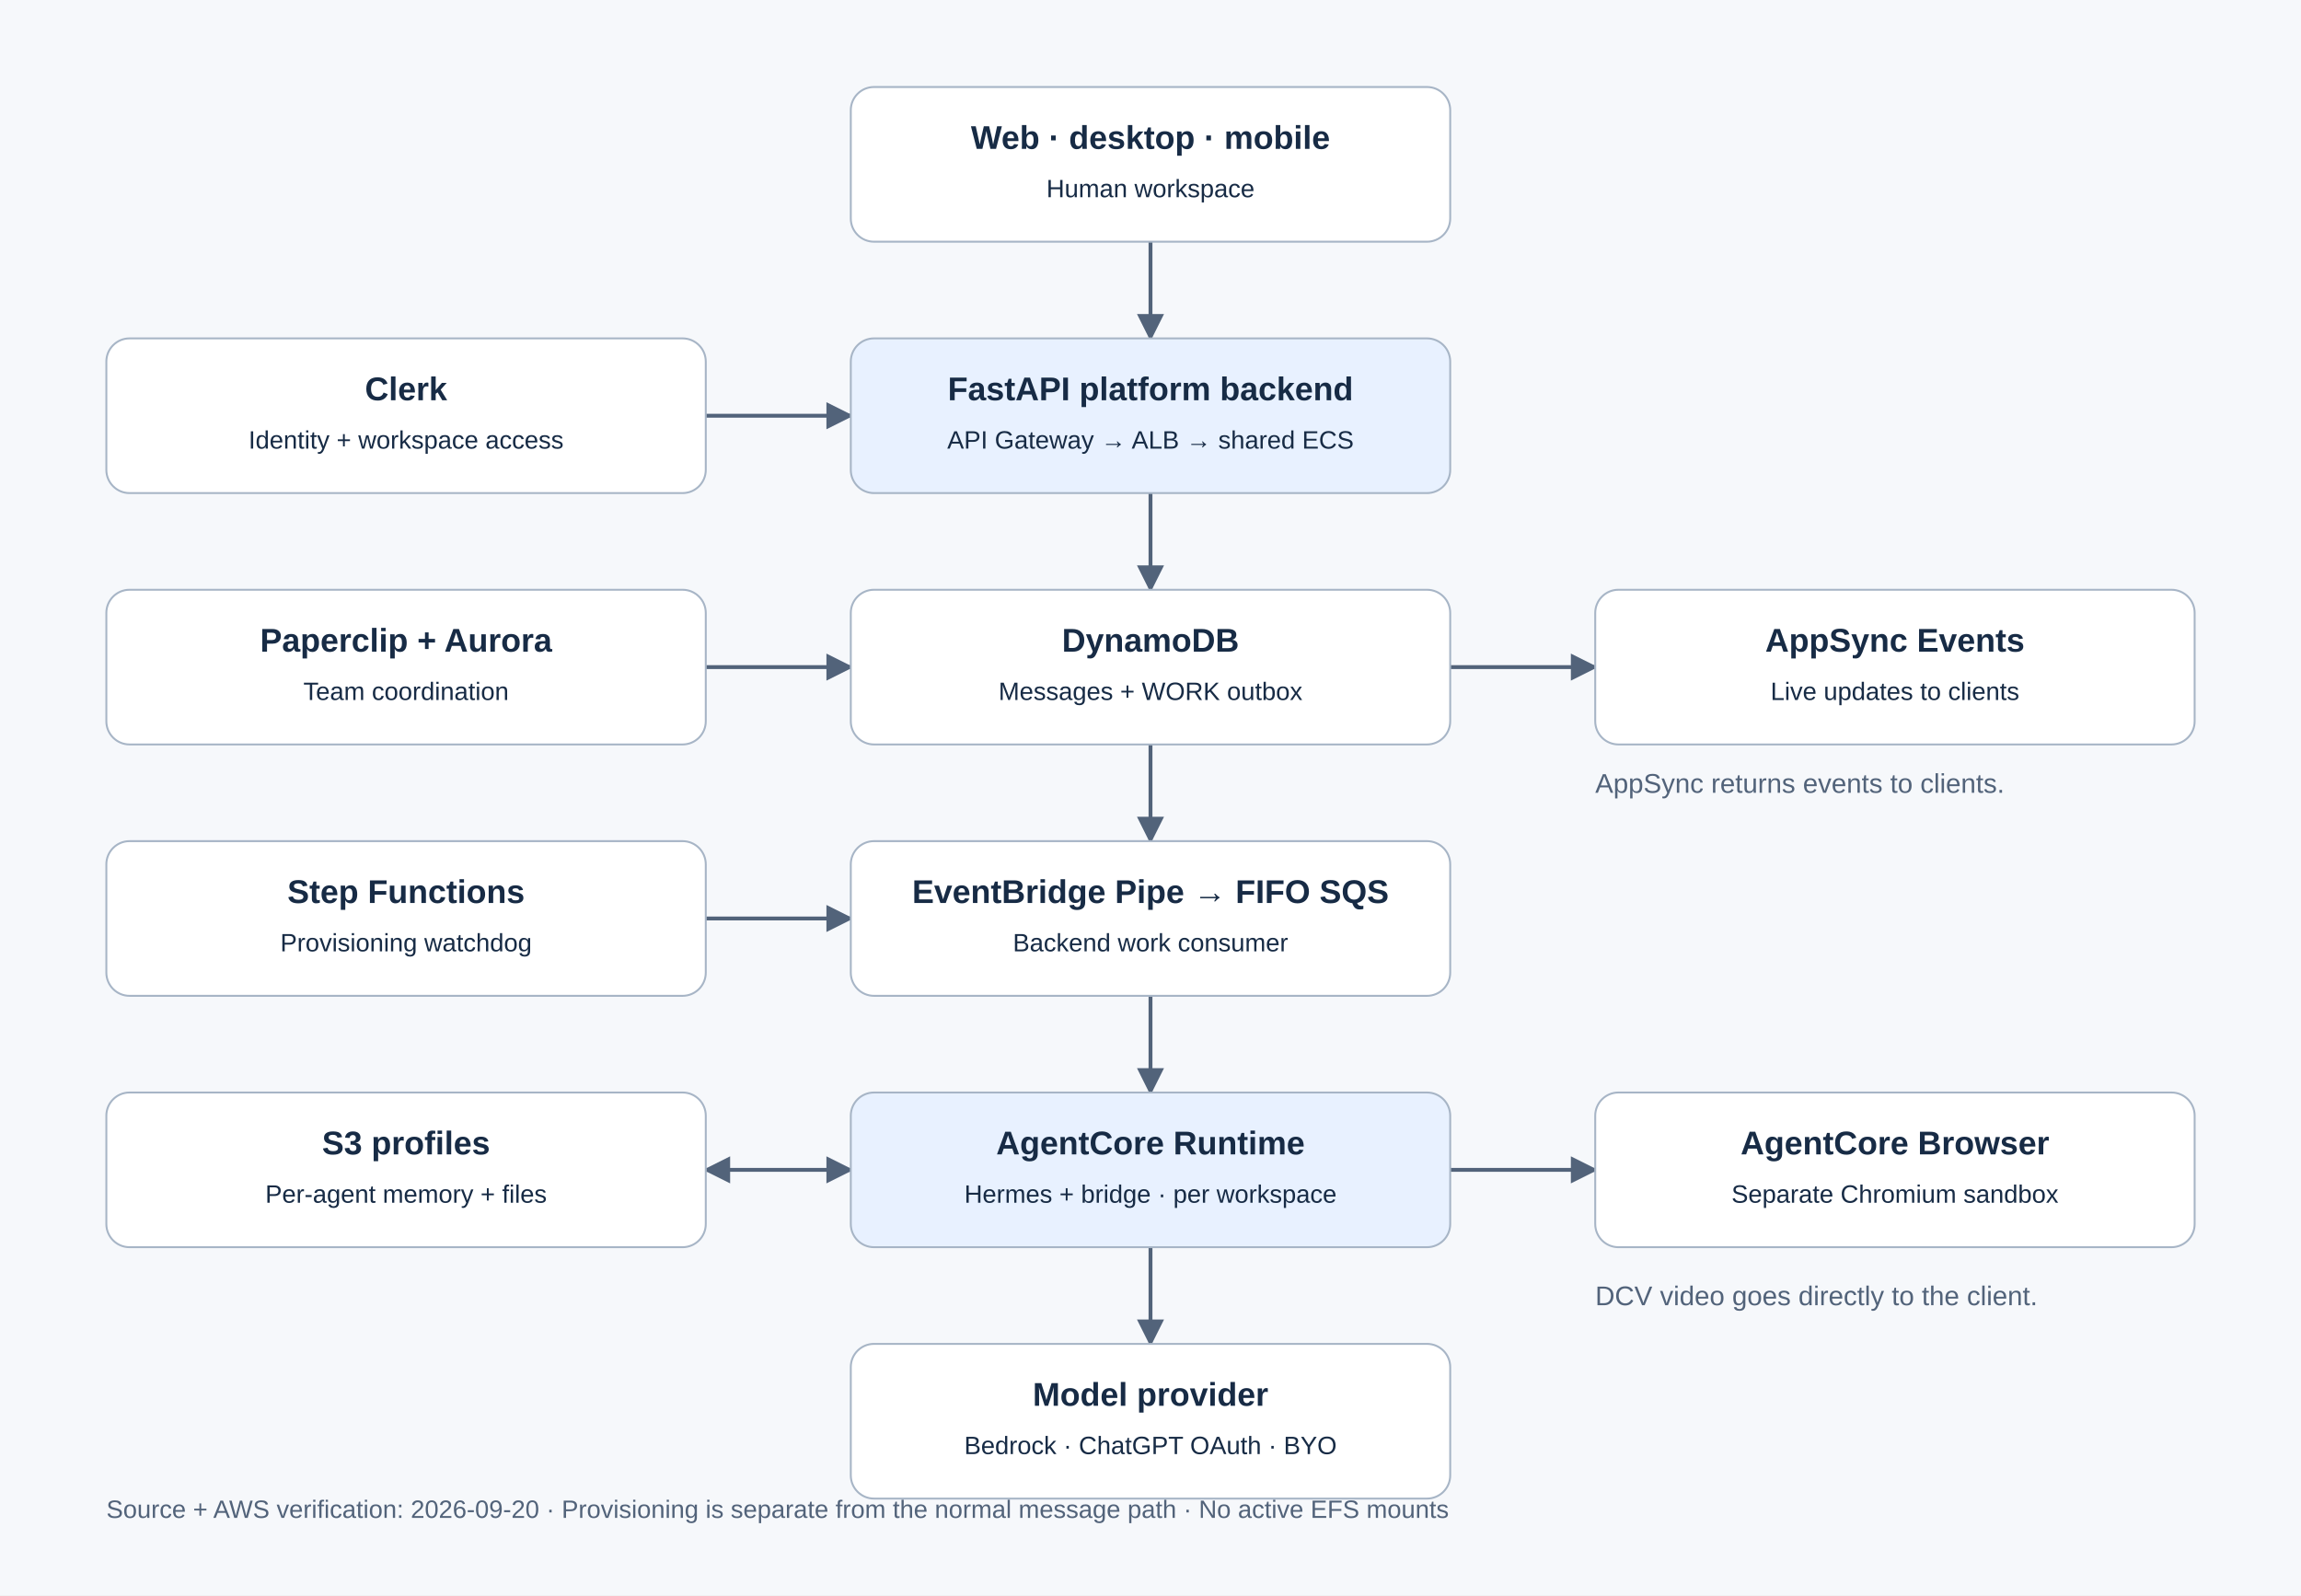
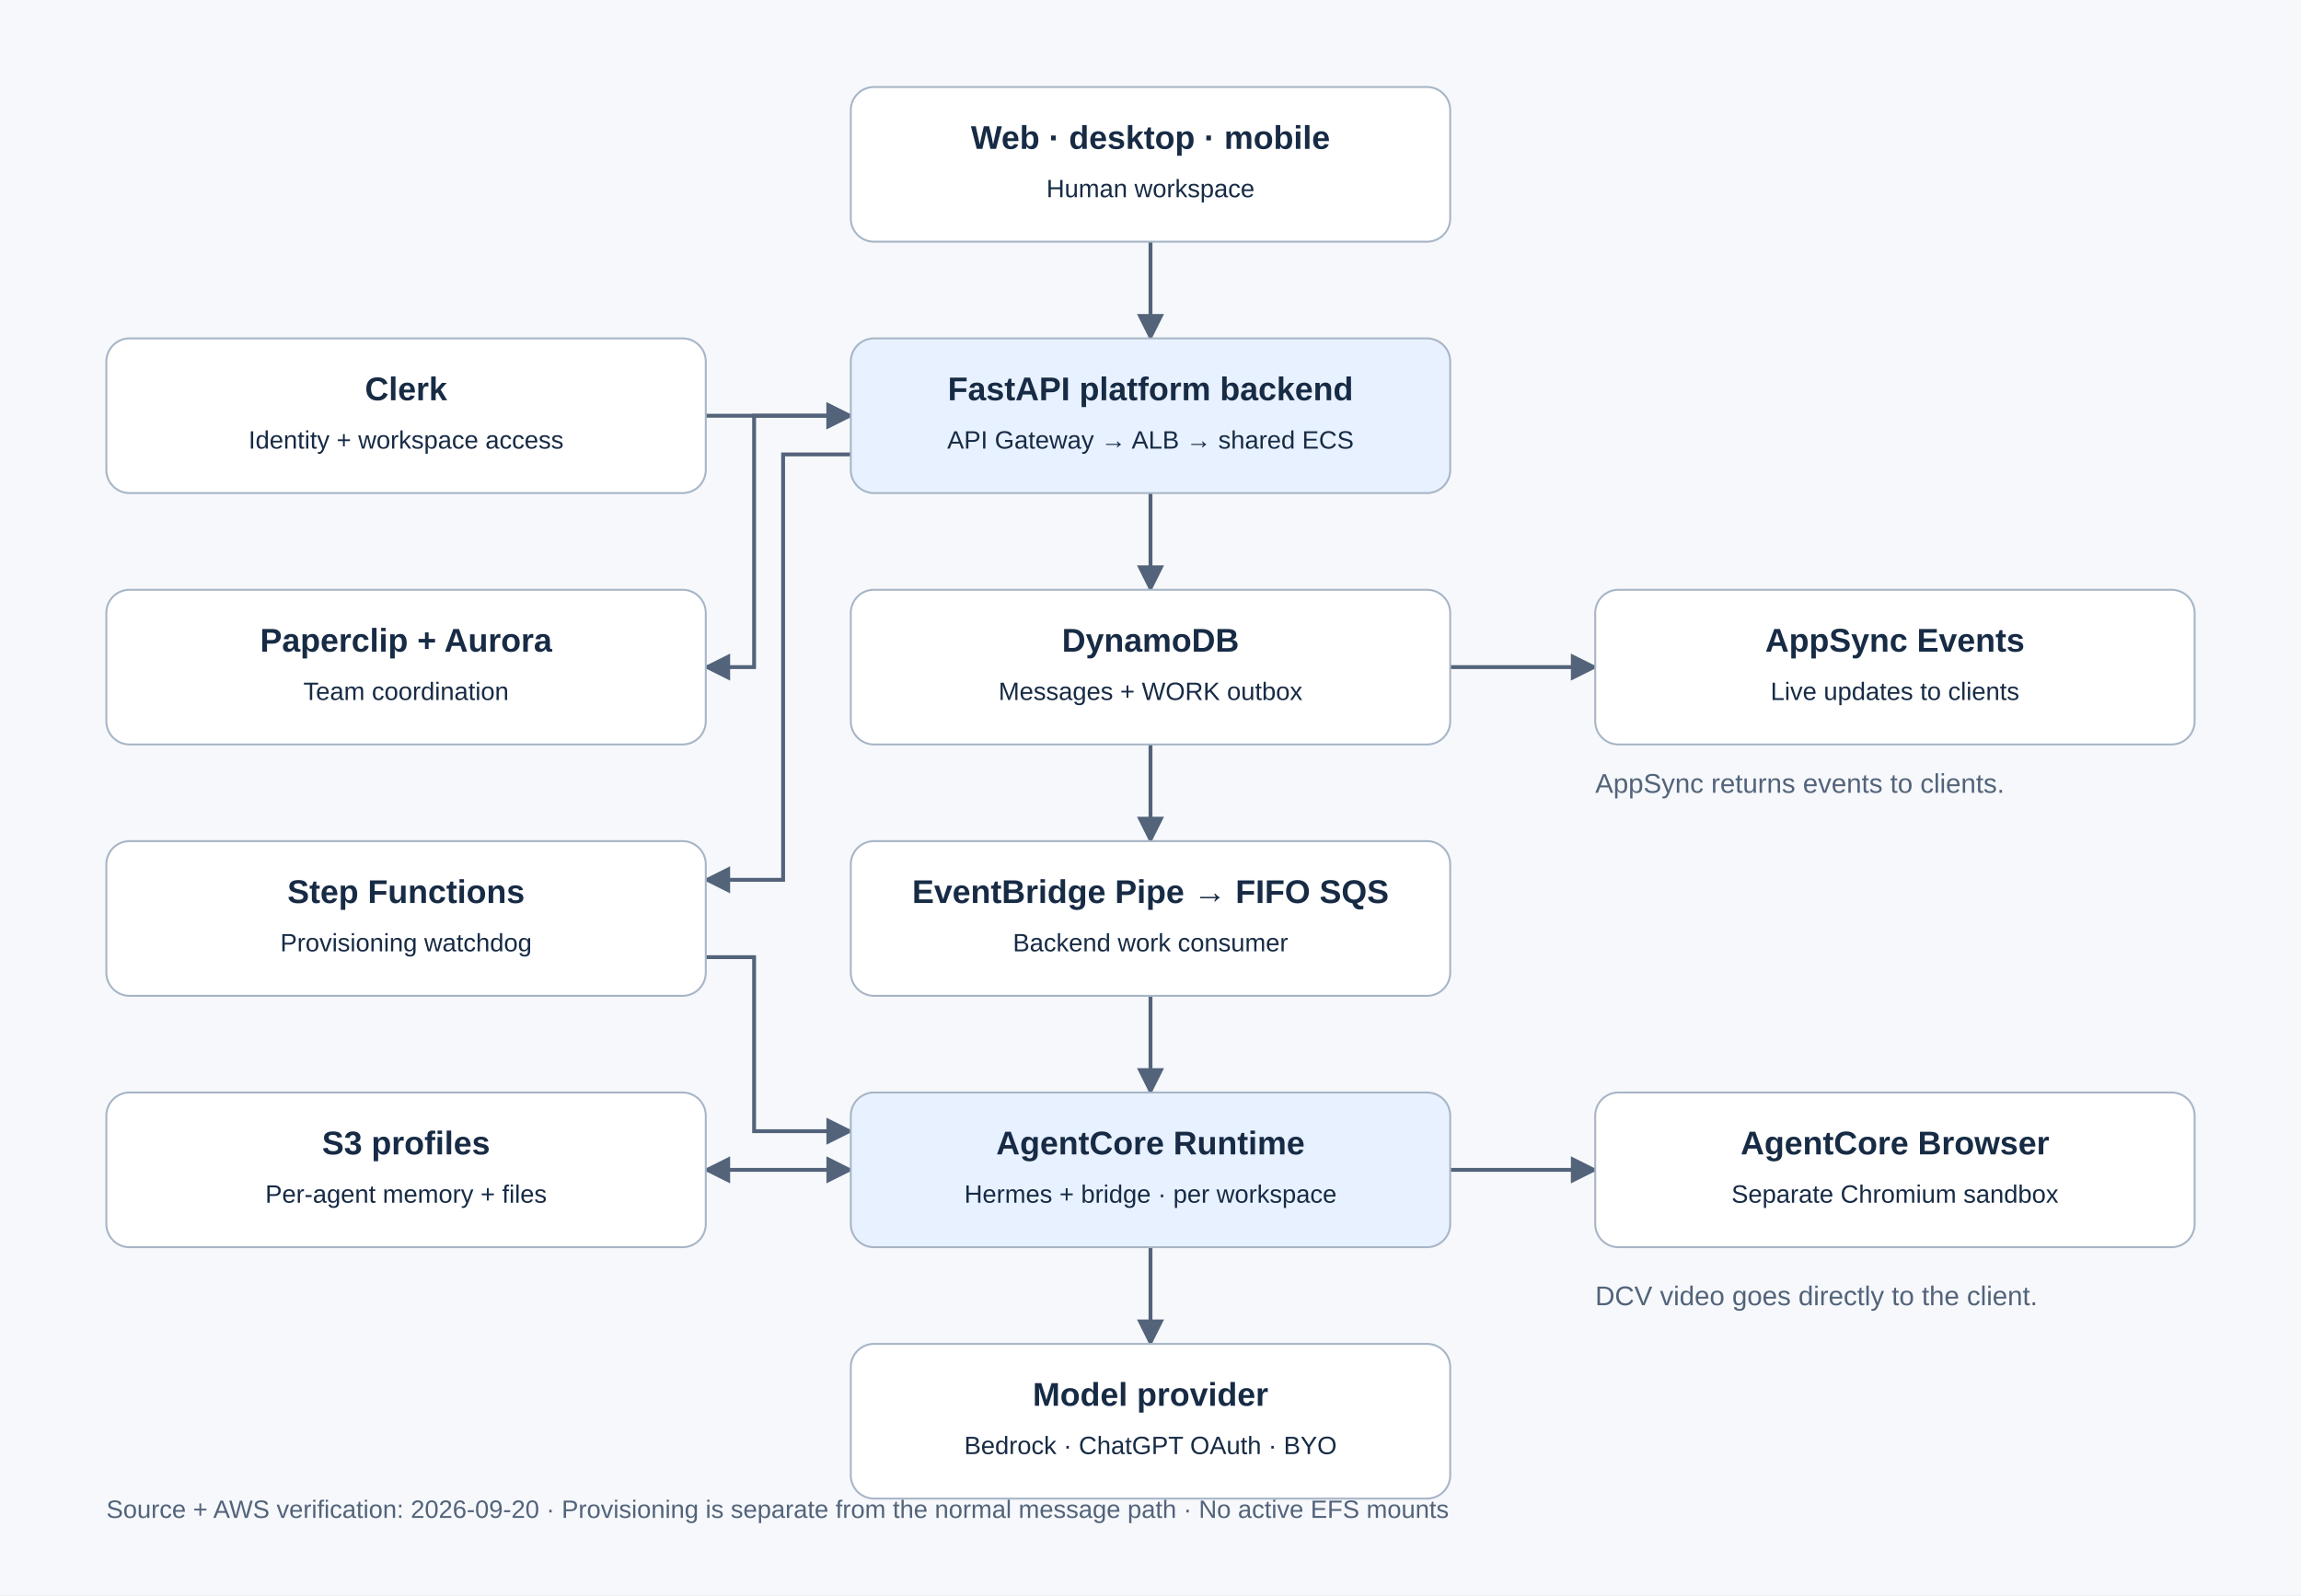
<svg xmlns="http://www.w3.org/2000/svg" width="1190" height="825" viewBox="0 0 1190 825" role="img" aria-labelledby="title desc">
  <defs>
    <marker id="arrow" viewBox="0 0 10 10" refX="9" refY="5" markerWidth="7" markerHeight="7" orient="auto-start-reverse">
      <path d="M0 0 L10 5 L0 10z" fill="#52637a" />
    </marker>
  </defs>
  <rect width="1190" height="825" fill="#f6f8fb" />
  <g stroke="#52637a" stroke-width="2" fill="none" marker-end="url(#arrow)">
    <path d="M595 125 V175" />
    <path d="M595 255 V305" />
    <path d="M595 385 V435" />
    <path d="M595 515 V565" />
    <path d="M595 645 V695" />
    <path d="M365 215 H440" />
-     <path d="M365 345 H440" />
-     <path d="M365 475 H440" />
+     <path d="M440 215 H390 V345 H365" marker-start="url(#arrow)" />
+     <path d="M440 235 H405 V455 H365" />
+     <path d="M365 495 H390 V585 H440" />
    <path d="M440 605 H365" marker-start="url(#arrow)" />
    <path d="M750 345 H825" />
    <path d="M750 605 H825" />
  </g>
  <rect x="440" y="45" width="310" height="80" rx="12" fill="#ffffff" stroke="#a7b5c6" />
  <text x="595" y="77" text-anchor="middle" font-family="Arial, sans-serif" font-size="17" fill="#172b45" font-weight="600">Web · desktop · mobile</text>
  <text x="595" y="102" text-anchor="middle" font-family="Arial, sans-serif" font-size="13" fill="#172b45" font-weight="400">Human workspace</text>
  <rect x="440" y="175" width="310" height="80" rx="12" fill="#e8f1ff" stroke="#a7b5c6" />
  <text x="595" y="207" text-anchor="middle" font-family="Arial, sans-serif" font-size="17" fill="#172b45" font-weight="600">FastAPI platform backend</text>
  <text x="595" y="232" text-anchor="middle" font-family="Arial, sans-serif" font-size="13" fill="#172b45" font-weight="400">API Gateway → ALB → shared ECS</text>
  <rect x="440" y="305" width="310" height="80" rx="12" fill="#ffffff" stroke="#a7b5c6" />
  <text x="595" y="337" text-anchor="middle" font-family="Arial, sans-serif" font-size="17" fill="#172b45" font-weight="600">DynamoDB</text>
  <text x="595" y="362" text-anchor="middle" font-family="Arial, sans-serif" font-size="13" fill="#172b45" font-weight="400">Messages + WORK outbox</text>
  <rect x="440" y="435" width="310" height="80" rx="12" fill="#ffffff" stroke="#a7b5c6" />
  <text x="595" y="467" text-anchor="middle" font-family="Arial, sans-serif" font-size="17" fill="#172b45" font-weight="600">EventBridge Pipe → FIFO SQS</text>
  <text x="595" y="492" text-anchor="middle" font-family="Arial, sans-serif" font-size="13" fill="#172b45" font-weight="400">Backend work consumer</text>
  <rect x="440" y="565" width="310" height="80" rx="12" fill="#e8f1ff" stroke="#a7b5c6" />
  <text x="595" y="597" text-anchor="middle" font-family="Arial, sans-serif" font-size="17" fill="#172b45" font-weight="600">AgentCore Runtime</text>
  <text x="595" y="622" text-anchor="middle" font-family="Arial, sans-serif" font-size="13" fill="#172b45" font-weight="400">Hermes + bridge · per workspace</text>
  <rect x="440" y="695" width="310" height="80" rx="12" fill="#ffffff" stroke="#a7b5c6" />
  <text x="595" y="727" text-anchor="middle" font-family="Arial, sans-serif" font-size="17" fill="#172b45" font-weight="600">Model provider</text>
  <text x="595" y="752" text-anchor="middle" font-family="Arial, sans-serif" font-size="13" fill="#172b45" font-weight="400">Bedrock · ChatGPT OAuth · BYO</text>
  <rect x="55" y="175" width="310" height="80" rx="12" fill="#ffffff" stroke="#a7b5c6" />
  <text x="210" y="207" text-anchor="middle" font-family="Arial, sans-serif" font-size="17" fill="#172b45" font-weight="600">Clerk</text>
  <text x="210" y="232" text-anchor="middle" font-family="Arial, sans-serif" font-size="13" fill="#172b45" font-weight="400">Identity + workspace access</text>
  <rect x="55" y="305" width="310" height="80" rx="12" fill="#ffffff" stroke="#a7b5c6" />
  <text x="210" y="337" text-anchor="middle" font-family="Arial, sans-serif" font-size="17" fill="#172b45" font-weight="600">Paperclip + Aurora</text>
  <text x="210" y="362" text-anchor="middle" font-family="Arial, sans-serif" font-size="13" fill="#172b45" font-weight="400">Team coordination</text>
  <rect x="55" y="435" width="310" height="80" rx="12" fill="#ffffff" stroke="#a7b5c6" />
  <text x="210" y="467" text-anchor="middle" font-family="Arial, sans-serif" font-size="17" fill="#172b45" font-weight="600">Step Functions</text>
  <text x="210" y="492" text-anchor="middle" font-family="Arial, sans-serif" font-size="13" fill="#172b45" font-weight="400">Provisioning watchdog</text>
  <rect x="55" y="565" width="310" height="80" rx="12" fill="#ffffff" stroke="#a7b5c6" />
  <text x="210" y="597" text-anchor="middle" font-family="Arial, sans-serif" font-size="17" fill="#172b45" font-weight="600">S3 profiles</text>
  <text x="210" y="622" text-anchor="middle" font-family="Arial, sans-serif" font-size="13" fill="#172b45" font-weight="400">Per-agent memory + files</text>
  <rect x="825" y="305" width="310" height="80" rx="12" fill="#ffffff" stroke="#a7b5c6" />
  <text x="980" y="337" text-anchor="middle" font-family="Arial, sans-serif" font-size="17" fill="#172b45" font-weight="600">AppSync Events</text>
  <text x="980" y="362" text-anchor="middle" font-family="Arial, sans-serif" font-size="13" fill="#172b45" font-weight="400">Live updates to clients</text>
  <rect x="825" y="565" width="310" height="80" rx="12" fill="#ffffff" stroke="#a7b5c6" />
  <text x="980" y="597" text-anchor="middle" font-family="Arial, sans-serif" font-size="17" fill="#172b45" font-weight="600">AgentCore Browser</text>
  <text x="980" y="622" text-anchor="middle" font-family="Arial, sans-serif" font-size="13" fill="#172b45" font-weight="400">Separate Chromium sandbox</text>
  <text x="825" y="410" font-family="Arial, sans-serif" font-size="14" fill="#52637a">AppSync returns events to clients.</text>
  <text x="825" y="675" font-family="Arial, sans-serif" font-size="14" fill="#52637a">DCV video goes directly to the client.</text>
  <text x="55" y="785" font-family="Arial, sans-serif" font-size="13" fill="#52637a">Source + AWS verification: 2026-09-20 · Provisioning is separate from the normal message path · No active EFS mounts</text>
</svg>
